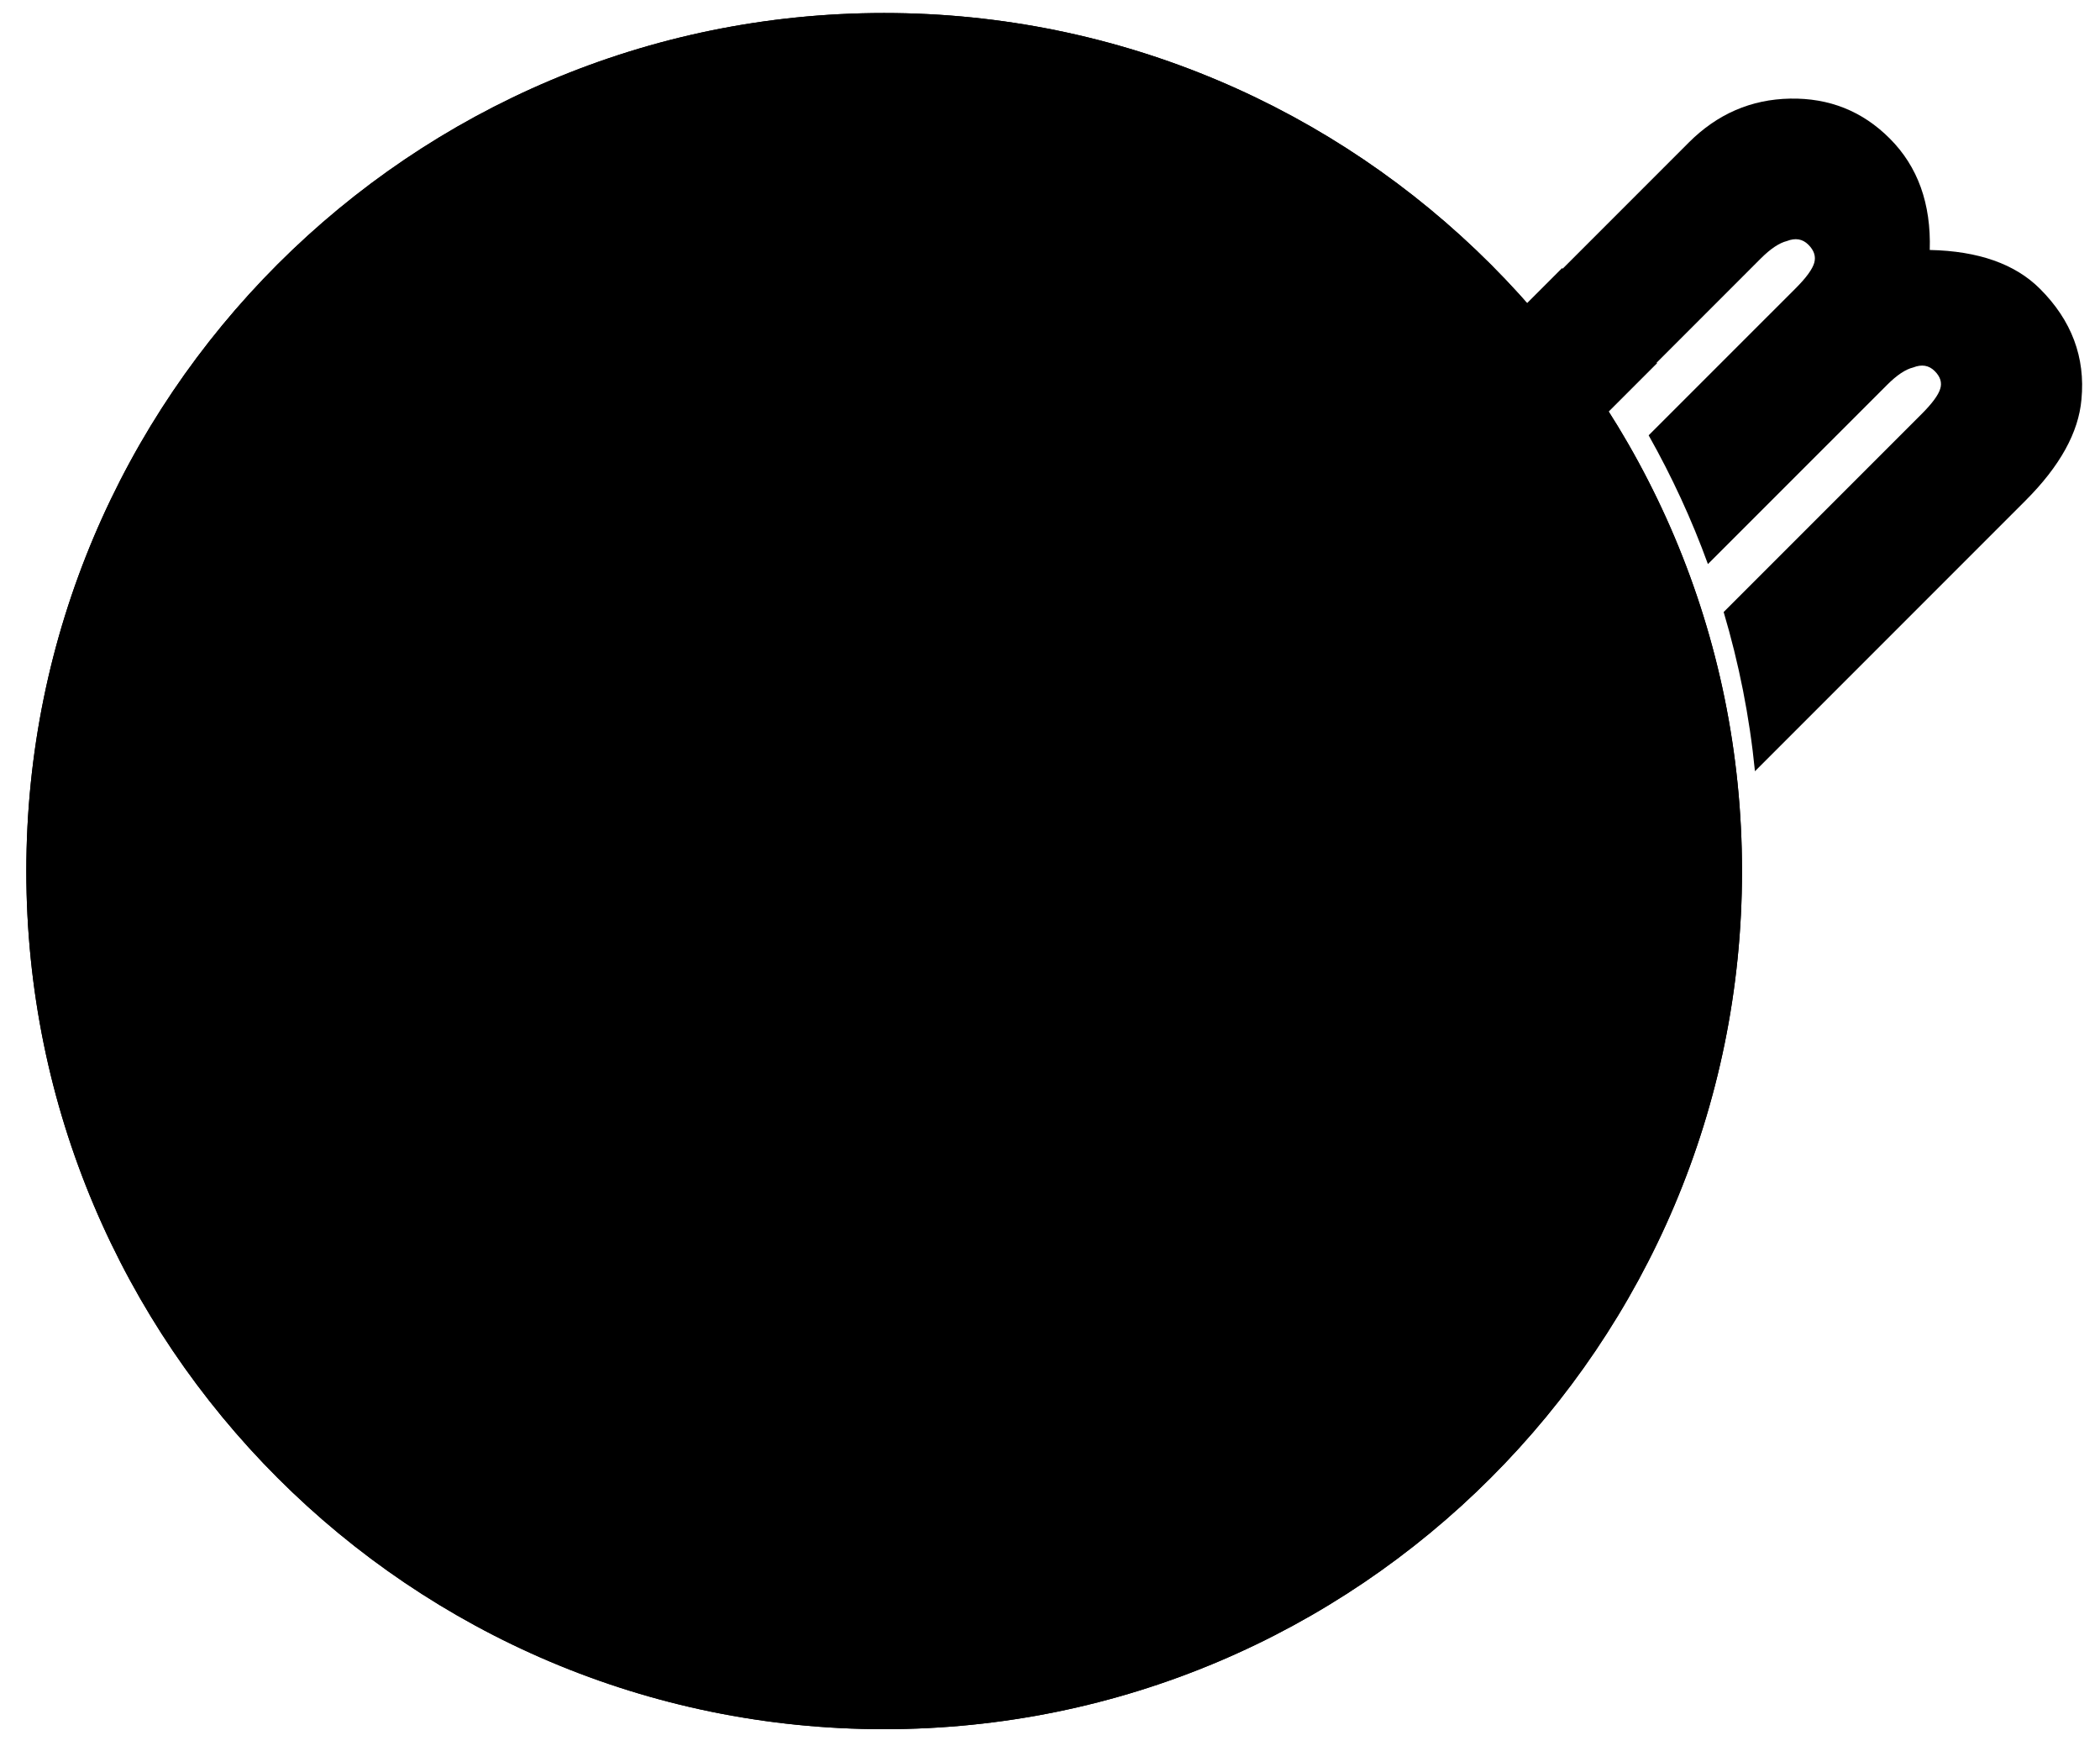
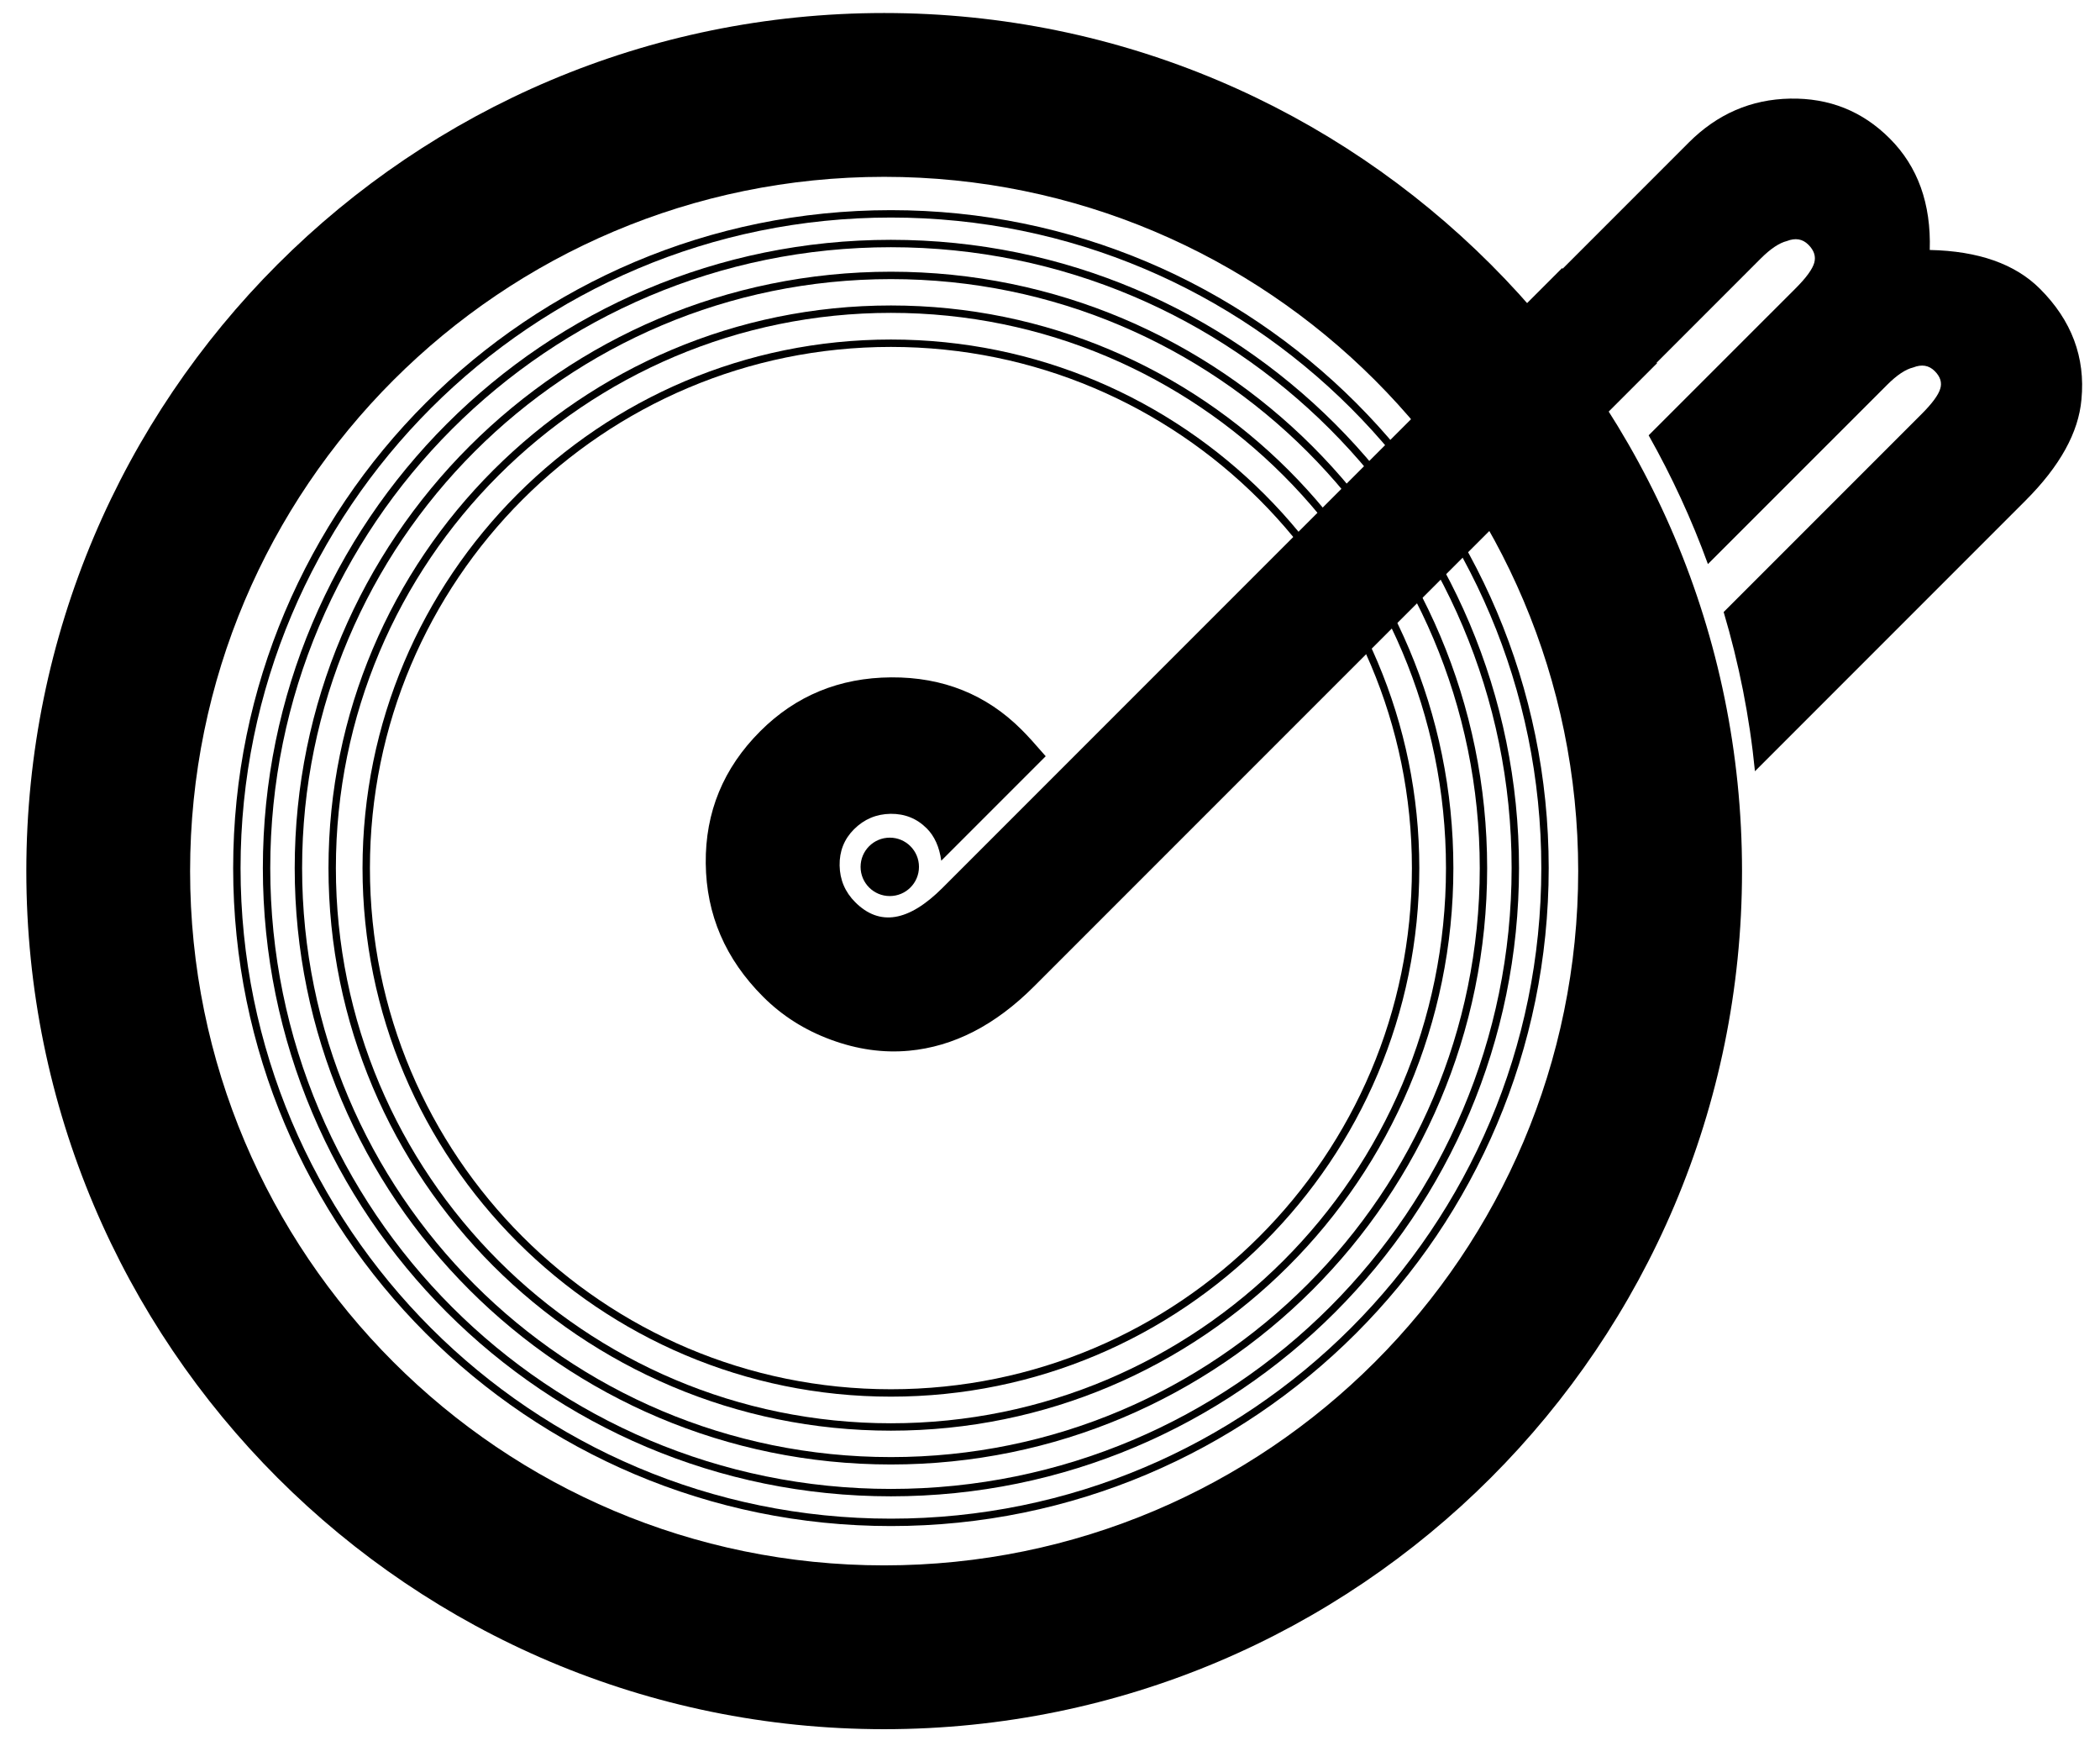
<svg xmlns="http://www.w3.org/2000/svg" width="71" height="59" viewBox="0 0 71 59" fill="none">
-   <path d="M29.892 0.44C13.875 0.44 0.89 13.425 0.89 29.443C0.89 45.461 13.875 58.447 29.892 58.447C45.911 58.447 58.896 45.461 58.896 29.443C58.895 13.425 45.91 0.44 29.892 0.44Z" fill="currentColor" />
  <path d="M29.892 0.44C45.91 0.44 58.896 13.426 58.897 29.443C58.896 45.461 45.911 58.447 29.892 58.447C13.875 58.447 0.89 45.461 0.89 29.443C0.89 13.426 13.875 0.44 29.892 0.44ZM29.893 5.977C16.933 5.977 6.427 16.484 6.427 29.443C6.427 42.402 16.933 52.91 29.893 52.91C42.853 52.91 53.358 42.402 53.358 29.443C53.358 16.484 42.854 5.977 29.893 5.977Z" fill="currentColor" />
  <circle cx="30.083" cy="29.3" r="0.987" fill="currentColor" />
  <path fill-rule="evenodd" clip-rule="evenodd" d="M47.861 29.342C47.861 39.14 39.92 47.082 30.121 47.082C20.324 47.082 12.382 39.14 12.382 29.342C12.382 19.546 20.324 11.601 30.121 11.601C39.92 11.601 47.861 19.546 47.861 29.342Z" stroke="currentColor" stroke-width="0.25" />
  <circle cx="30.122" cy="29.341" r="18.891" stroke="currentColor" stroke-width="0.25" />
  <circle cx="30.122" cy="29.342" r="20.033" stroke="currentColor" stroke-width="0.25" />
  <circle cx="30.122" cy="29.341" r="21.11" stroke="currentColor" stroke-width="0.25" />
  <circle cx="30.122" cy="29.342" r="22.114" stroke="currentColor" stroke-width="0.25" />
  <path d="M68.972 9.763C68.132 8.922 66.89 8.484 65.244 8.449C65.292 6.886 64.842 5.631 63.89 4.68C62.967 3.756 61.845 3.309 60.523 3.333C59.202 3.358 58.061 3.853 57.097 4.817L52.833 9.082L52.813 9.062L31.867 30.009C30.721 31.155 29.737 31.317 28.914 30.494C28.571 30.151 28.396 29.738 28.387 29.254C28.379 28.771 28.541 28.363 28.872 28.031C29.217 27.687 29.628 27.515 30.111 27.507C30.592 27.503 30.999 27.665 31.333 28C31.596 28.263 31.76 28.629 31.824 29.092L35.355 25.561C34.999 25.15 34.727 24.849 34.538 24.663C33.349 23.474 31.879 22.884 30.131 22.895C28.382 22.906 26.905 23.514 25.701 24.718C24.457 25.962 23.843 27.451 23.861 29.182C23.879 30.915 24.525 32.415 25.799 33.689C26.44 34.33 27.202 34.816 28.092 35.143C28.982 35.471 29.86 35.595 30.73 35.515C32.239 35.376 33.649 34.653 34.958 33.343L56.025 12.276L56.009 12.26L59.53 8.738C59.865 8.404 60.157 8.211 60.414 8.147C60.699 8.035 60.943 8.073 61.14 8.271C61.333 8.463 61.4 8.668 61.339 8.883C61.277 9.098 61.071 9.384 60.714 9.741L55.74 14.714C56.521 16.1 57.194 17.552 57.744 19.066L63.801 13.01C64.135 12.675 64.429 12.481 64.686 12.42C64.97 12.307 65.213 12.344 65.41 12.541C65.602 12.73 65.665 12.934 65.598 13.142C65.534 13.354 65.325 13.638 64.969 13.994L58.276 20.687C58.79 22.418 59.151 24.215 59.334 26.068L68.48 16.921C69.644 15.758 70.276 14.617 70.373 13.501C70.509 12.077 70.041 10.831 68.972 9.763Z" fill="currentColor" />
</svg>
